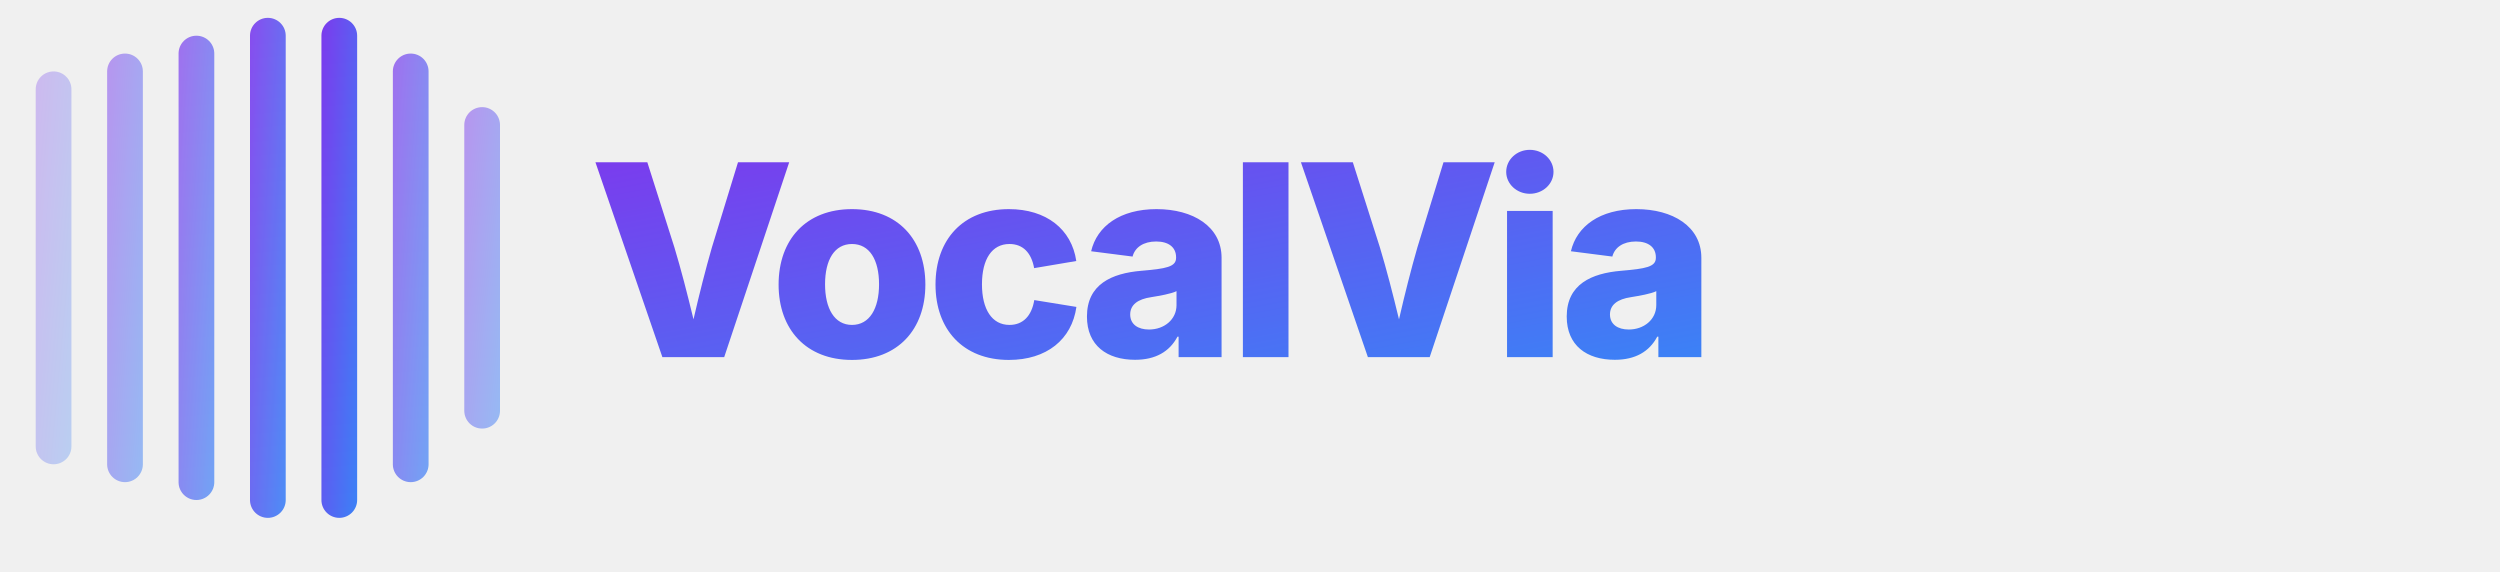
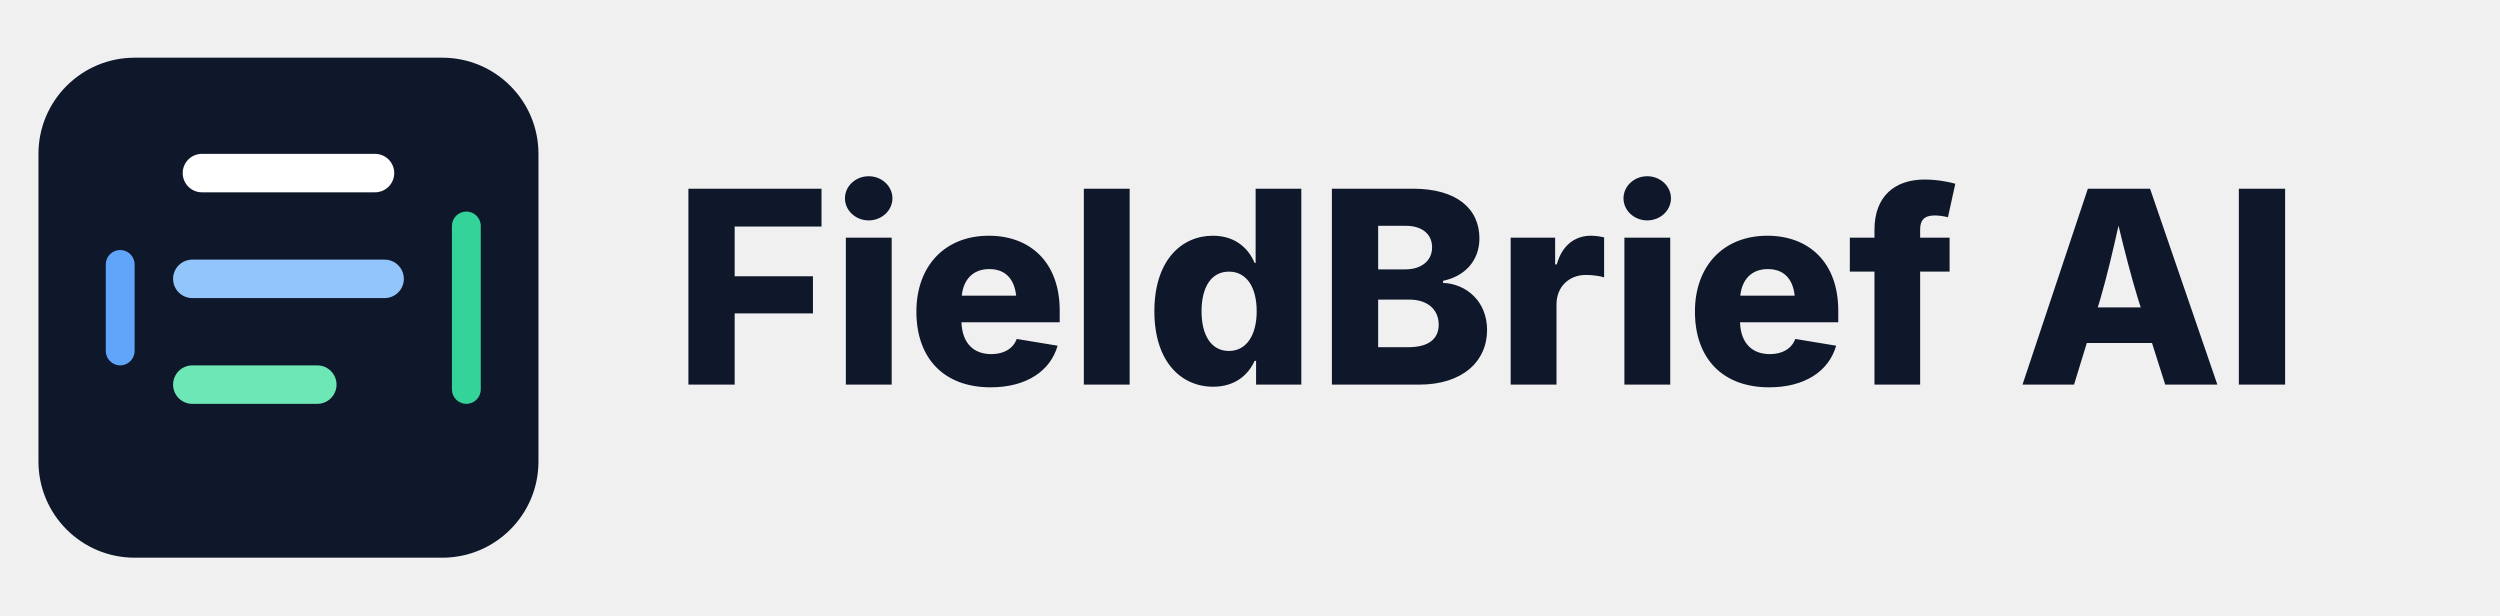
- <svg xmlns="http://www.w3.org/2000/svg" viewBox="0 0 280 64" fill="none">
-   <defs>
-     <linearGradient id="gradE" x1="0%" y1="0%" x2="100%" y2="100%">
-       <stop offset="0%" stop-color="#7C3AED" />
-       <stop offset="100%" stop-color="#3B82F6" />
-     </linearGradient>
-   </defs>
-   <rect x="4" y="8" width="4" height="44" rx="2" fill="url(#gradE)" opacity="0.3" />
-   <rect x="12" y="6" width="4" height="48" rx="2" fill="url(#gradE)" opacity="0.5" />
-   <rect x="20" y="4" width="4" height="52" rx="2" fill="url(#gradE)" opacity="0.7" />
-   <rect x="28" y="2" width="4" height="56" rx="2" fill="url(#gradE)" opacity="0.9" />
-   <rect x="36" y="2" width="4" height="56" rx="2" fill="url(#gradE)" />
-   <rect x="44" y="6" width="4" height="48" rx="2" fill="url(#gradE)" opacity="0.7" />
-   <rect x="52" y="12" width="4" height="36" rx="2" fill="url(#gradE)" opacity="0.5" />
-   <text x="66" y="40" font-family="system-ui, -apple-system, sans-serif" font-size="30" font-weight="800" letter-spacing="-1" fill="url(#gradE)">VocalVia</text>
+ <svg xmlns="http://www.w3.org/2000/svg" viewBox="0 0 260 64" fill="none">
+   <rect x="4" y="6" width="52" height="52" rx="10" fill="#0F172A" />
+   <path d="M21 18H39" stroke="#FFFFFF" stroke-width="4" stroke-linecap="round" />
+   <path d="M20 29H40" stroke="#93C5FD" stroke-width="4" stroke-linecap="round" />
+   <path d="M20 40H33" stroke="#6EE7B7" stroke-width="4" stroke-linecap="round" />
+   <rect x="11" y="26" width="3" height="12" rx="1.5" fill="#60A5FA" />
+   <rect x="47" y="22" width="3" height="20" rx="1.5" fill="#34D399" />
+   <text x="70" y="40" font-family="system-ui, -apple-system, BlinkMacSystemFont, 'Segoe UI', sans-serif" font-size="28" font-weight="760" fill="#0F172A">FieldBrief AI</text>
</svg>
